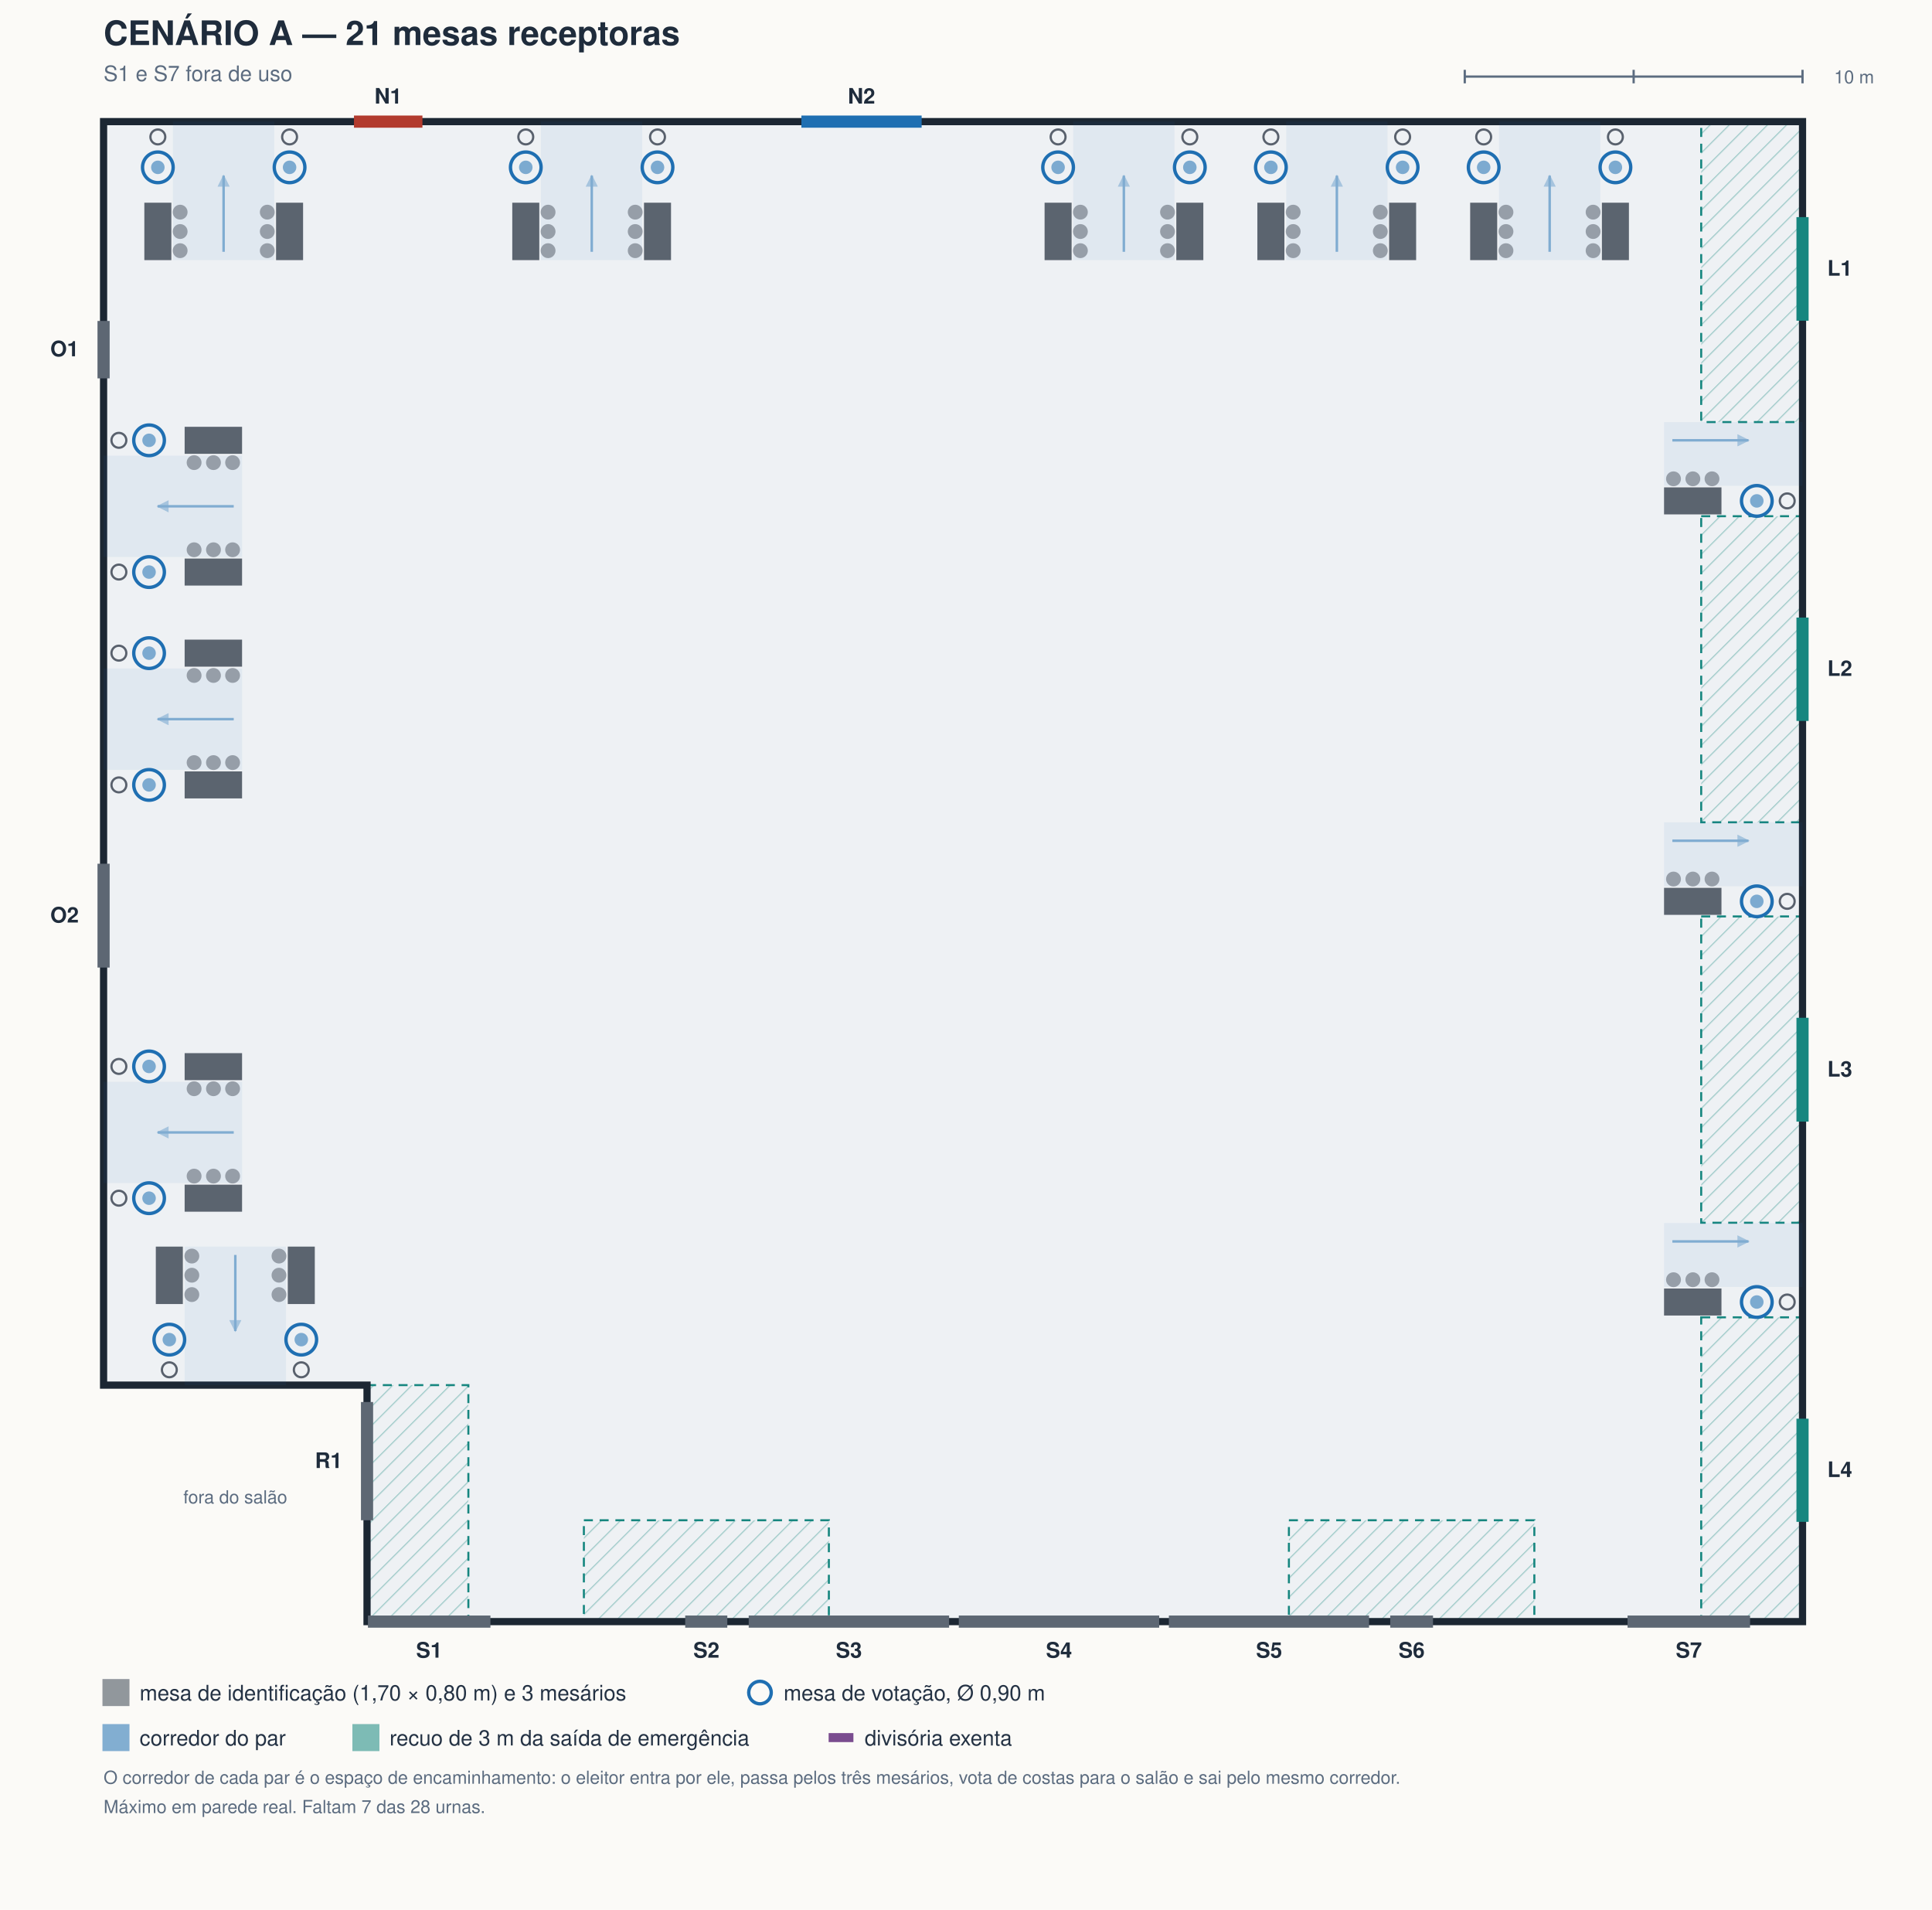
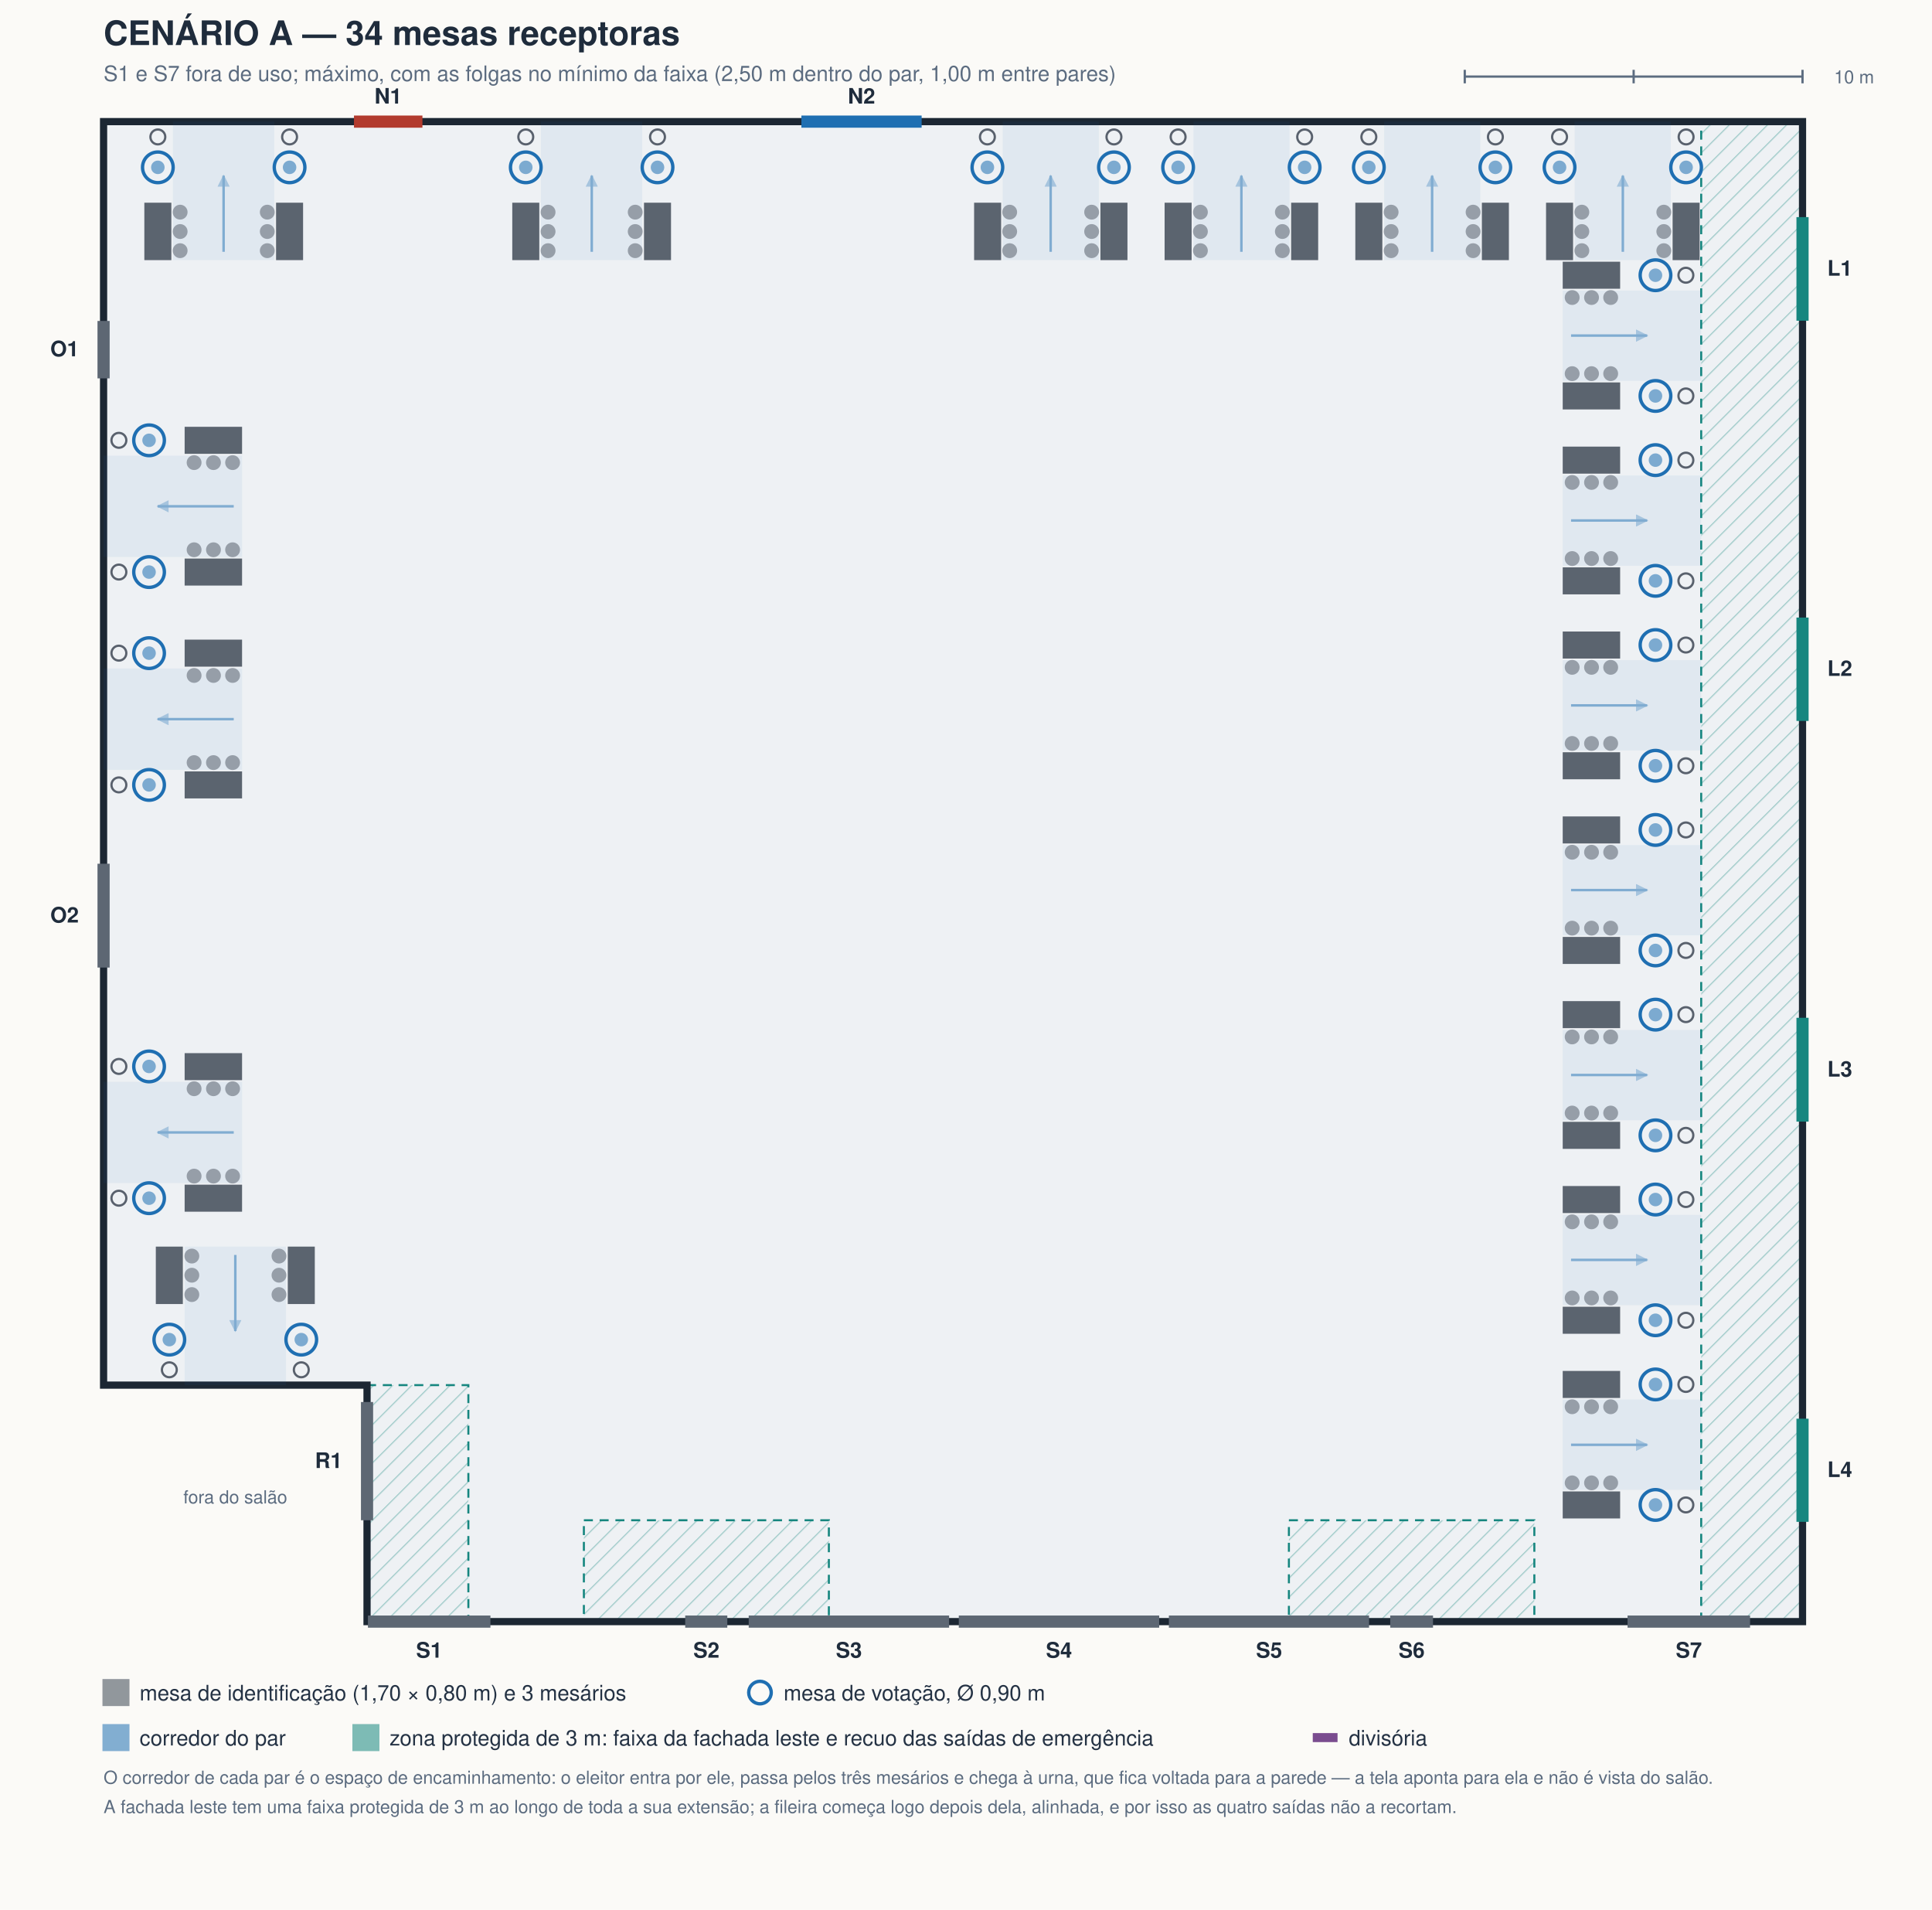
- <svg xmlns="http://www.w3.org/2000/svg" viewBox="0 0 858 848" style="width:100%;height:auto" role="img" aria-label="CENÁRIO A — 21 mesas receptoras: S1 e S7 fora de uso">
+ <svg xmlns="http://www.w3.org/2000/svg" viewBox="0 0 858 848" style="width:100%;height:auto" role="img" aria-label="CENÁRIO A — 34 mesas receptoras: S1 e S7 fora de uso; máximo, com as folgas no mínimo da faixa (2,50 m dentro do par, 1,00 m entre pares)">
  <rect x="0" y="0" width="858" height="848" fill="#fbfaf7" />
  <defs>
    <marker id="seta" viewBox="0 0 10 10" refX="9" refY="5" markerWidth="5" markerHeight="5" orient="auto-start-reverse">
      <path d="M0 0L10 5L0 10z" fill="#1f6fb2" opacity=".6" />
    </marker>
    <pattern id="hach" width="6" height="6" patternUnits="userSpaceOnUse" patternTransform="rotate(45)">
      <line x1="0" y1="0" x2="0" y2="6" stroke="#16867f" stroke-width="1" opacity=".35" />
    </pattern>
  </defs>
  <polygon points="163.0,720.0 800.5,720.0 800.5,54.0 46.0,54.0 46.0,615.0 163.0,615.0" fill="#eef1f4" />
-   <rect x="755.5" y="584.9" width="45.0" height="135.1" fill="url(#hach)" stroke="#16867f" stroke-width="0.9" stroke-dasharray="4 3" />
-   <rect x="755.5" y="406.9" width="45.0" height="136.0" fill="url(#hach)" stroke="#16867f" stroke-width="0.9" stroke-dasharray="4 3" />
-   <rect x="755.5" y="229.2" width="45.0" height="135.9" fill="url(#hach)" stroke="#16867f" stroke-width="0.9" stroke-dasharray="4 3" />
-   <rect x="755.5" y="54.0" width="45.0" height="133.4" fill="url(#hach)" stroke="#16867f" stroke-width="0.9" stroke-dasharray="4 3" />
+   <rect x="755.5" y="54.0" width="45.0" height="666.0" fill="url(#hach)" stroke="#16867f" stroke-width="0.9" stroke-dasharray="4 3" />
  <rect x="259.3" y="675.0" width="108.8" height="45.0" fill="url(#hach)" stroke="#16867f" stroke-width="0.9" stroke-dasharray="4 3" />
  <rect x="572.4" y="675.0" width="109.0" height="45.0" fill="url(#hach)" stroke="#16867f" stroke-width="0.9" stroke-dasharray="4 3" />
  <rect x="163.0" y="615.0" width="45.0" height="105.0" fill="url(#hach)" stroke="#16867f" stroke-width="0.9" stroke-dasharray="4 3" />
  <polygon points="163.0,720.0 800.5,720.0 800.5,54.0 46.0,54.0 46.0,615.0 163.0,615.0" fill="none" stroke="#1c2733" stroke-width="3.2" />
  <line x1="157.2" y1="54.0" x2="187.6" y2="54.0" stroke="#b23b2e" stroke-width="5.4" />
  <text x="172.4" y="46.0" font-family="ui-sans-serif,system-ui,'Segoe UI',Helvetica,Arial,sans-serif" font-size="9.5" fill="#1f2c3c" text-anchor="middle" font-weight="700">N1</text>
  <line x1="355.9" y1="54.0" x2="409.3" y2="54.0" stroke="#1f6fb2" stroke-width="5.4" />
  <text x="382.6" y="46.0" font-family="ui-sans-serif,system-ui,'Segoe UI',Helvetica,Arial,sans-serif" font-size="9.5" fill="#1f2c3c" text-anchor="middle" font-weight="700">N2</text>
  <line x1="800.5" y1="142.4" x2="800.5" y2="96.4" stroke="#16867f" stroke-width="5.4" />
  <text x="811.5" y="122.4" font-family="ui-sans-serif,system-ui,'Segoe UI',Helvetica,Arial,sans-serif" font-size="9.5" fill="#1f2c3c" text-anchor="start" font-weight="700">L1</text>
  <line x1="800.5" y1="320.1" x2="800.5" y2="274.2" stroke="#16867f" stroke-width="5.4" />
  <text x="811.5" y="300.1" font-family="ui-sans-serif,system-ui,'Segoe UI',Helvetica,Arial,sans-serif" font-size="9.5" fill="#1f2c3c" text-anchor="start" font-weight="700">L2</text>
  <line x1="800.5" y1="498.0" x2="800.5" y2="451.9" stroke="#16867f" stroke-width="5.4" />
  <text x="811.5" y="478.0" font-family="ui-sans-serif,system-ui,'Segoe UI',Helvetica,Arial,sans-serif" font-size="9.5" fill="#1f2c3c" text-anchor="start" font-weight="700">L3</text>
  <line x1="800.5" y1="675.7" x2="800.5" y2="629.9" stroke="#16867f" stroke-width="5.4" />
  <text x="811.5" y="655.8" font-family="ui-sans-serif,system-ui,'Segoe UI',Helvetica,Arial,sans-serif" font-size="9.5" fill="#1f2c3c" text-anchor="start" font-weight="700">L4</text>
  <line x1="163.4" y1="720.0" x2="217.8" y2="720.0" stroke="#5d6773" stroke-width="5.4" />
  <text x="190.6" y="736.0" font-family="ui-sans-serif,system-ui,'Segoe UI',Helvetica,Arial,sans-serif" font-size="9.5" fill="#1f2c3c" text-anchor="middle" font-weight="700">S1</text>
  <line x1="304.3" y1="720.0" x2="323.0" y2="720.0" stroke="#5d6773" stroke-width="5.4" />
  <text x="313.7" y="736.0" font-family="ui-sans-serif,system-ui,'Segoe UI',Helvetica,Arial,sans-serif" font-size="9.5" fill="#1f2c3c" text-anchor="middle" font-weight="700">S2</text>
  <line x1="332.5" y1="720.0" x2="421.5" y2="720.0" stroke="#5d6773" stroke-width="5.4" />
  <text x="377.0" y="736.0" font-family="ui-sans-serif,system-ui,'Segoe UI',Helvetica,Arial,sans-serif" font-size="9.5" fill="#1f2c3c" text-anchor="middle" font-weight="700">S3</text>
  <line x1="425.8" y1="720.0" x2="514.8" y2="720.0" stroke="#5d6773" stroke-width="5.4" />
  <text x="470.3" y="736.0" font-family="ui-sans-serif,system-ui,'Segoe UI',Helvetica,Arial,sans-serif" font-size="9.5" fill="#1f2c3c" text-anchor="middle" font-weight="700">S4</text>
  <line x1="519.1" y1="720.0" x2="608.0" y2="720.0" stroke="#5d6773" stroke-width="5.4" />
  <text x="563.6" y="736.0" font-family="ui-sans-serif,system-ui,'Segoe UI',Helvetica,Arial,sans-serif" font-size="9.5" fill="#1f2c3c" text-anchor="middle" font-weight="700">S5</text>
  <line x1="617.4" y1="720.0" x2="636.4" y2="720.0" stroke="#5d6773" stroke-width="5.4" />
  <text x="626.9" y="736.0" font-family="ui-sans-serif,system-ui,'Segoe UI',Helvetica,Arial,sans-serif" font-size="9.5" fill="#1f2c3c" text-anchor="middle" font-weight="700">S6</text>
  <line x1="722.8" y1="720.0" x2="777.2" y2="720.0" stroke="#5d6773" stroke-width="5.4" />
  <text x="750.0" y="736.0" font-family="ui-sans-serif,system-ui,'Segoe UI',Helvetica,Arial,sans-serif" font-size="9.5" fill="#1f2c3c" text-anchor="middle" font-weight="700">S7</text>
  <line x1="46.0" y1="168.0" x2="46.0" y2="142.5" stroke="#5d6773" stroke-width="5.4" />
  <text x="35.0" y="158.2" font-family="ui-sans-serif,system-ui,'Segoe UI',Helvetica,Arial,sans-serif" font-size="9.5" fill="#1f2c3c" text-anchor="end" font-weight="700">O1</text>
  <line x1="46.0" y1="429.6" x2="46.0" y2="383.5" stroke="#5d6773" stroke-width="5.4" />
  <text x="35.0" y="409.6" font-family="ui-sans-serif,system-ui,'Segoe UI',Helvetica,Arial,sans-serif" font-size="9.5" fill="#1f2c3c" text-anchor="end" font-weight="700">O2</text>
  <line x1="163.0" y1="675.0" x2="163.0" y2="622.5" stroke="#5d6773" stroke-width="5.4" />
  <text x="152.0" y="651.8" font-family="ui-sans-serif,system-ui,'Segoe UI',Helvetica,Arial,sans-serif" font-size="9.5" fill="#1f2c3c" text-anchor="end" font-weight="700">R1</text>
  <rect x="76.8" y="54.0" width="45.0" height="61.5" fill="#1f6fb2" opacity=".07" />
  <path d="M99.3 111.8L99.3 78.0" stroke="#1f6fb2" stroke-width="1.1" opacity=".5" marker-end="url(#seta)" />
  <rect x="64.1" y="90.0" width="12.0" height="25.5" fill="#3b4552" opacity=".82" />
  <circle cx="70.1" cy="74.3" r="6.8" fill="none" stroke="#1f6fb2" stroke-width="1.5" />
  <circle cx="70.1" cy="74.3" r="3.0" fill="#1f6fb2" opacity=".55" />
  <circle cx="70.1" cy="60.8" r="3.3" fill="none" stroke="#59616d" stroke-width="1" />
  <circle cx="80.0" cy="94.2" r="3.3" fill="#59616d" opacity=".55" />
  <circle cx="80.0" cy="102.8" r="3.3" fill="#59616d" opacity=".55" />
  <circle cx="80.0" cy="111.3" r="3.3" fill="#59616d" opacity=".55" />
  <rect x="122.6" y="90.0" width="12.0" height="25.5" fill="#3b4552" opacity=".82" />
  <circle cx="128.6" cy="74.3" r="6.8" fill="none" stroke="#1f6fb2" stroke-width="1.5" />
  <circle cx="128.6" cy="74.3" r="3.0" fill="#1f6fb2" opacity=".55" />
  <circle cx="128.6" cy="60.8" r="3.3" fill="none" stroke="#59616d" stroke-width="1" />
  <circle cx="118.7" cy="94.2" r="3.3" fill="#59616d" opacity=".55" />
  <circle cx="118.7" cy="102.8" r="3.3" fill="#59616d" opacity=".55" />
  <circle cx="118.7" cy="111.3" r="3.3" fill="#59616d" opacity=".55" />
  <rect x="240.2" y="54.0" width="45.0" height="61.5" fill="#1f6fb2" opacity=".07" />
  <path d="M262.8 111.8L262.8 78.0" stroke="#1f6fb2" stroke-width="1.1" opacity=".5" marker-end="url(#seta)" />
  <rect x="227.5" y="90.0" width="12.0" height="25.5" fill="#3b4552" opacity=".82" />
  <circle cx="233.5" cy="74.3" r="6.8" fill="none" stroke="#1f6fb2" stroke-width="1.5" />
  <circle cx="233.5" cy="74.3" r="3.0" fill="#1f6fb2" opacity=".55" />
  <circle cx="233.5" cy="60.8" r="3.3" fill="none" stroke="#59616d" stroke-width="1" />
  <circle cx="243.4" cy="94.2" r="3.3" fill="#59616d" opacity=".55" />
  <circle cx="243.4" cy="102.8" r="3.3" fill="#59616d" opacity=".55" />
  <circle cx="243.4" cy="111.3" r="3.3" fill="#59616d" opacity=".55" />
  <rect x="286.0" y="90.0" width="12.0" height="25.5" fill="#3b4552" opacity=".82" />
  <circle cx="292.0" cy="74.3" r="6.8" fill="none" stroke="#1f6fb2" stroke-width="1.5" />
  <circle cx="292.0" cy="74.3" r="3.0" fill="#1f6fb2" opacity=".55" />
  <circle cx="292.0" cy="60.8" r="3.3" fill="none" stroke="#59616d" stroke-width="1" />
  <circle cx="282.1" cy="94.2" r="3.3" fill="#59616d" opacity=".55" />
  <circle cx="282.1" cy="102.8" r="3.3" fill="#59616d" opacity=".55" />
  <circle cx="282.1" cy="111.3" r="3.3" fill="#59616d" opacity=".55" />
-   <rect x="476.6" y="54.0" width="45.0" height="61.5" fill="#1f6fb2" opacity=".07" />
-   <path d="M499.1 111.8L499.1 78.0" stroke="#1f6fb2" stroke-width="1.1" opacity=".5" marker-end="url(#seta)" />
-   <rect x="463.9" y="90.0" width="12.0" height="25.5" fill="#3b4552" opacity=".82" />
-   <circle cx="469.9" cy="74.3" r="6.8" fill="none" stroke="#1f6fb2" stroke-width="1.5" />
-   <circle cx="469.9" cy="74.3" r="3.0" fill="#1f6fb2" opacity=".55" />
-   <circle cx="469.9" cy="60.8" r="3.3" fill="none" stroke="#59616d" stroke-width="1" />
-   <circle cx="479.8" cy="94.2" r="3.3" fill="#59616d" opacity=".55" />
-   <circle cx="479.8" cy="102.8" r="3.3" fill="#59616d" opacity=".55" />
-   <circle cx="479.8" cy="111.3" r="3.3" fill="#59616d" opacity=".55" />
-   <rect x="522.4" y="90.0" width="12.0" height="25.5" fill="#3b4552" opacity=".82" />
-   <circle cx="528.4" cy="74.3" r="6.8" fill="none" stroke="#1f6fb2" stroke-width="1.5" />
-   <circle cx="528.4" cy="74.3" r="3.0" fill="#1f6fb2" opacity=".55" />
-   <circle cx="528.4" cy="60.8" r="3.3" fill="none" stroke="#59616d" stroke-width="1" />
-   <circle cx="518.5" cy="94.2" r="3.3" fill="#59616d" opacity=".55" />
-   <circle cx="518.5" cy="102.8" r="3.3" fill="#59616d" opacity=".55" />
-   <circle cx="518.5" cy="111.3" r="3.3" fill="#59616d" opacity=".55" />
-   <rect x="571.2" y="54.0" width="45.0" height="61.5" fill="#1f6fb2" opacity=".07" />
-   <path d="M593.7 111.8L593.7 78.0" stroke="#1f6fb2" stroke-width="1.1" opacity=".5" marker-end="url(#seta)" />
-   <rect x="558.4" y="90.0" width="12.0" height="25.5" fill="#3b4552" opacity=".82" />
-   <circle cx="564.4" cy="74.3" r="6.8" fill="none" stroke="#1f6fb2" stroke-width="1.5" />
-   <circle cx="564.4" cy="74.3" r="3.0" fill="#1f6fb2" opacity=".55" />
-   <circle cx="564.4" cy="60.8" r="3.3" fill="none" stroke="#59616d" stroke-width="1" />
-   <circle cx="574.3" cy="94.2" r="3.3" fill="#59616d" opacity=".55" />
-   <circle cx="574.3" cy="102.8" r="3.3" fill="#59616d" opacity=".55" />
-   <circle cx="574.3" cy="111.3" r="3.3" fill="#59616d" opacity=".55" />
-   <rect x="616.9" y="90.0" width="12.0" height="25.5" fill="#3b4552" opacity=".82" />
-   <circle cx="622.9" cy="74.3" r="6.8" fill="none" stroke="#1f6fb2" stroke-width="1.5" />
-   <circle cx="622.9" cy="74.3" r="3.0" fill="#1f6fb2" opacity=".55" />
-   <circle cx="622.9" cy="60.8" r="3.3" fill="none" stroke="#59616d" stroke-width="1" />
-   <circle cx="613.0" cy="94.2" r="3.3" fill="#59616d" opacity=".55" />
-   <circle cx="613.0" cy="102.8" r="3.3" fill="#59616d" opacity=".55" />
-   <circle cx="613.0" cy="111.3" r="3.3" fill="#59616d" opacity=".55" />
-   <rect x="665.7" y="54.0" width="45.0" height="61.5" fill="#1f6fb2" opacity=".07" />
-   <path d="M688.2 111.8L688.2 78.0" stroke="#1f6fb2" stroke-width="1.1" opacity=".5" marker-end="url(#seta)" />
-   <rect x="652.9" y="90.0" width="12.0" height="25.5" fill="#3b4552" opacity=".82" />
-   <circle cx="658.9" cy="74.3" r="6.8" fill="none" stroke="#1f6fb2" stroke-width="1.5" />
-   <circle cx="658.9" cy="74.3" r="3.0" fill="#1f6fb2" opacity=".55" />
-   <circle cx="658.9" cy="60.8" r="3.3" fill="none" stroke="#59616d" stroke-width="1" />
-   <circle cx="668.8" cy="94.2" r="3.3" fill="#59616d" opacity=".55" />
-   <circle cx="668.8" cy="102.8" r="3.3" fill="#59616d" opacity=".55" />
-   <circle cx="668.8" cy="111.3" r="3.3" fill="#59616d" opacity=".55" />
-   <rect x="711.4" y="90.0" width="12.0" height="25.5" fill="#3b4552" opacity=".82" />
-   <circle cx="717.4" cy="74.3" r="6.8" fill="none" stroke="#1f6fb2" stroke-width="1.5" />
-   <circle cx="717.4" cy="74.3" r="3.0" fill="#1f6fb2" opacity=".55" />
-   <circle cx="717.4" cy="60.8" r="3.3" fill="none" stroke="#59616d" stroke-width="1" />
-   <circle cx="707.5" cy="94.2" r="3.3" fill="#59616d" opacity=".55" />
-   <circle cx="707.5" cy="102.8" r="3.3" fill="#59616d" opacity=".55" />
-   <circle cx="707.5" cy="111.3" r="3.3" fill="#59616d" opacity=".55" />
+   <rect x="445.3" y="54.0" width="42.7" height="61.5" fill="#1f6fb2" opacity=".07" />
+   <path d="M466.6 111.8L466.6 78.0" stroke="#1f6fb2" stroke-width="1.1" opacity=".5" marker-end="url(#seta)" />
+   <rect x="432.6" y="90.0" width="12.0" height="25.5" fill="#3b4552" opacity=".82" />
+   <circle cx="438.5" cy="74.3" r="6.8" fill="none" stroke="#1f6fb2" stroke-width="1.5" />
+   <circle cx="438.5" cy="74.3" r="3.0" fill="#1f6fb2" opacity=".55" />
+   <circle cx="438.5" cy="60.8" r="3.3" fill="none" stroke="#59616d" stroke-width="1" />
+   <circle cx="448.4" cy="94.2" r="3.3" fill="#59616d" opacity=".55" />
+   <circle cx="448.4" cy="102.8" r="3.3" fill="#59616d" opacity=".55" />
+   <circle cx="448.4" cy="111.3" r="3.3" fill="#59616d" opacity=".55" />
+   <rect x="488.7" y="90.0" width="12.0" height="25.5" fill="#3b4552" opacity=".82" />
+   <circle cx="494.7" cy="74.3" r="6.8" fill="none" stroke="#1f6fb2" stroke-width="1.5" />
+   <circle cx="494.7" cy="74.3" r="3.0" fill="#1f6fb2" opacity=".55" />
+   <circle cx="494.7" cy="60.8" r="3.3" fill="none" stroke="#59616d" stroke-width="1" />
+   <circle cx="484.8" cy="94.2" r="3.3" fill="#59616d" opacity=".55" />
+   <circle cx="484.8" cy="102.8" r="3.3" fill="#59616d" opacity=".55" />
+   <circle cx="484.8" cy="111.3" r="3.3" fill="#59616d" opacity=".55" />
+   <rect x="530.0" y="54.0" width="42.7" height="61.5" fill="#1f6fb2" opacity=".07" />
+   <path d="M551.3 111.8L551.3 78.0" stroke="#1f6fb2" stroke-width="1.1" opacity=".5" marker-end="url(#seta)" />
+   <rect x="517.2" y="90.0" width="12.0" height="25.5" fill="#3b4552" opacity=".82" />
+   <circle cx="523.2" cy="74.3" r="6.8" fill="none" stroke="#1f6fb2" stroke-width="1.5" />
+   <circle cx="523.2" cy="74.3" r="3.0" fill="#1f6fb2" opacity=".55" />
+   <circle cx="523.2" cy="60.8" r="3.3" fill="none" stroke="#59616d" stroke-width="1" />
+   <circle cx="533.1" cy="94.2" r="3.3" fill="#59616d" opacity=".55" />
+   <circle cx="533.1" cy="102.8" r="3.3" fill="#59616d" opacity=".55" />
+   <circle cx="533.1" cy="111.3" r="3.3" fill="#59616d" opacity=".55" />
+   <rect x="573.4" y="90.0" width="12.0" height="25.5" fill="#3b4552" opacity=".82" />
+   <circle cx="579.4" cy="74.3" r="6.8" fill="none" stroke="#1f6fb2" stroke-width="1.5" />
+   <circle cx="579.4" cy="74.3" r="3.0" fill="#1f6fb2" opacity=".55" />
+   <circle cx="579.4" cy="60.8" r="3.3" fill="none" stroke="#59616d" stroke-width="1" />
+   <circle cx="569.5" cy="94.2" r="3.3" fill="#59616d" opacity=".55" />
+   <circle cx="569.5" cy="102.8" r="3.3" fill="#59616d" opacity=".55" />
+   <circle cx="569.5" cy="111.3" r="3.3" fill="#59616d" opacity=".55" />
+   <rect x="614.7" y="54.0" width="42.7" height="61.5" fill="#1f6fb2" opacity=".07" />
+   <path d="M636.0 111.8L636.0 78.0" stroke="#1f6fb2" stroke-width="1.1" opacity=".5" marker-end="url(#seta)" />
+   <rect x="601.9" y="90.0" width="12.0" height="25.5" fill="#3b4552" opacity=".82" />
+   <circle cx="607.9" cy="74.3" r="6.8" fill="none" stroke="#1f6fb2" stroke-width="1.5" />
+   <circle cx="607.9" cy="74.3" r="3.0" fill="#1f6fb2" opacity=".55" />
+   <circle cx="607.9" cy="60.8" r="3.3" fill="none" stroke="#59616d" stroke-width="1" />
+   <circle cx="617.8" cy="94.2" r="3.3" fill="#59616d" opacity=".55" />
+   <circle cx="617.8" cy="102.8" r="3.3" fill="#59616d" opacity=".55" />
+   <circle cx="617.8" cy="111.3" r="3.3" fill="#59616d" opacity=".55" />
+   <rect x="658.1" y="90.0" width="12.0" height="25.5" fill="#3b4552" opacity=".82" />
+   <circle cx="664.1" cy="74.3" r="6.8" fill="none" stroke="#1f6fb2" stroke-width="1.5" />
+   <circle cx="664.1" cy="74.3" r="3.0" fill="#1f6fb2" opacity=".55" />
+   <circle cx="664.1" cy="60.8" r="3.3" fill="none" stroke="#59616d" stroke-width="1" />
+   <circle cx="654.2" cy="94.2" r="3.3" fill="#59616d" opacity=".55" />
+   <circle cx="654.2" cy="102.8" r="3.3" fill="#59616d" opacity=".55" />
+   <circle cx="654.2" cy="111.3" r="3.3" fill="#59616d" opacity=".55" />
+   <rect x="699.3" y="54.0" width="42.7" height="61.5" fill="#1f6fb2" opacity=".07" />
+   <path d="M720.7 111.8L720.7 78.0" stroke="#1f6fb2" stroke-width="1.1" opacity=".5" marker-end="url(#seta)" />
+   <rect x="686.6" y="90.0" width="12.0" height="25.5" fill="#3b4552" opacity=".82" />
+   <circle cx="692.6" cy="74.3" r="6.8" fill="none" stroke="#1f6fb2" stroke-width="1.5" />
+   <circle cx="692.6" cy="74.3" r="3.0" fill="#1f6fb2" opacity=".55" />
+   <circle cx="692.6" cy="60.8" r="3.3" fill="none" stroke="#59616d" stroke-width="1" />
+   <circle cx="702.5" cy="94.2" r="3.3" fill="#59616d" opacity=".55" />
+   <circle cx="702.5" cy="102.8" r="3.3" fill="#59616d" opacity=".55" />
+   <circle cx="702.5" cy="111.3" r="3.3" fill="#59616d" opacity=".55" />
+   <rect x="742.8" y="90.0" width="12.0" height="25.5" fill="#3b4552" opacity=".82" />
+   <circle cx="748.8" cy="74.3" r="6.8" fill="none" stroke="#1f6fb2" stroke-width="1.5" />
+   <circle cx="748.8" cy="74.3" r="3.0" fill="#1f6fb2" opacity=".55" />
+   <circle cx="748.8" cy="60.8" r="3.3" fill="none" stroke="#59616d" stroke-width="1" />
+   <circle cx="738.9" cy="94.2" r="3.3" fill="#59616d" opacity=".55" />
+   <circle cx="738.9" cy="102.8" r="3.3" fill="#59616d" opacity=".55" />
+   <circle cx="738.9" cy="111.3" r="3.3" fill="#59616d" opacity=".55" />
  <rect x="82.0" y="553.5" width="45.0" height="61.5" fill="#1f6fb2" opacity=".07" />
  <path d="M104.5 557.2L104.5 591.0" stroke="#1f6fb2" stroke-width="1.1" opacity=".5" marker-end="url(#seta)" />
  <rect x="69.2" y="553.5" width="12.0" height="25.5" fill="#3b4552" opacity=".82" />
  <circle cx="75.2" cy="594.8" r="6.8" fill="none" stroke="#1f6fb2" stroke-width="1.5" />
  <circle cx="75.2" cy="594.8" r="3.0" fill="#1f6fb2" opacity=".55" />
  <circle cx="75.2" cy="608.2" r="3.3" fill="none" stroke="#59616d" stroke-width="1" />
  <circle cx="85.2" cy="574.8" r="3.3" fill="#59616d" opacity=".55" />
  <circle cx="85.2" cy="566.2" r="3.3" fill="#59616d" opacity=".55" />
  <circle cx="85.2" cy="557.7" r="3.3" fill="#59616d" opacity=".55" />
  <rect x="127.8" y="553.5" width="12.0" height="25.5" fill="#3b4552" opacity=".82" />
  <circle cx="133.8" cy="594.8" r="6.8" fill="none" stroke="#1f6fb2" stroke-width="1.5" />
  <circle cx="133.8" cy="594.8" r="3.0" fill="#1f6fb2" opacity=".55" />
  <circle cx="133.8" cy="608.2" r="3.3" fill="none" stroke="#59616d" stroke-width="1" />
  <circle cx="123.9" cy="574.8" r="3.3" fill="#59616d" opacity=".55" />
  <circle cx="123.9" cy="566.2" r="3.3" fill="#59616d" opacity=".55" />
  <circle cx="123.9" cy="557.7" r="3.3" fill="#59616d" opacity=".55" />
  <rect x="46.0" y="480.3" width="61.5" height="45.0" fill="#1f6fb2" opacity=".07" />
  <path d="M103.8 502.8L70.0 502.8" stroke="#1f6fb2" stroke-width="1.1" opacity=".5" marker-end="url(#seta)" />
  <rect x="82.0" y="526.0" width="25.5" height="12.0" fill="#3b4552" opacity=".82" />
  <circle cx="66.2" cy="532.0" r="6.8" fill="none" stroke="#1f6fb2" stroke-width="1.5" />
  <circle cx="66.2" cy="532.0" r="3.0" fill="#1f6fb2" opacity=".55" />
  <circle cx="52.8" cy="532.0" r="3.3" fill="none" stroke="#59616d" stroke-width="1" />
  <circle cx="86.2" cy="522.2" r="3.3" fill="#59616d" opacity=".55" />
  <circle cx="94.8" cy="522.2" r="3.3" fill="#59616d" opacity=".55" />
  <circle cx="103.3" cy="522.2" r="3.3" fill="#59616d" opacity=".55" />
  <rect x="82.0" y="467.6" width="25.5" height="12.0" fill="#3b4552" opacity=".82" />
  <circle cx="66.2" cy="473.5" r="6.8" fill="none" stroke="#1f6fb2" stroke-width="1.5" />
  <circle cx="66.2" cy="473.5" r="3.0" fill="#1f6fb2" opacity=".55" />
  <circle cx="52.8" cy="473.5" r="3.3" fill="none" stroke="#59616d" stroke-width="1" />
  <circle cx="86.2" cy="483.4" r="3.3" fill="#59616d" opacity=".55" />
  <circle cx="94.8" cy="483.4" r="3.3" fill="#59616d" opacity=".55" />
  <circle cx="103.3" cy="483.4" r="3.3" fill="#59616d" opacity=".55" />
  <rect x="46.0" y="296.8" width="61.5" height="45.0" fill="#1f6fb2" opacity=".07" />
  <path d="M103.8 319.3L70.0 319.3" stroke="#1f6fb2" stroke-width="1.1" opacity=".5" marker-end="url(#seta)" />
  <rect x="82.0" y="342.5" width="25.5" height="12.0" fill="#3b4552" opacity=".82" />
  <circle cx="66.2" cy="348.5" r="6.8" fill="none" stroke="#1f6fb2" stroke-width="1.5" />
  <circle cx="66.2" cy="348.5" r="3.0" fill="#1f6fb2" opacity=".55" />
  <circle cx="52.8" cy="348.5" r="3.3" fill="none" stroke="#59616d" stroke-width="1" />
  <circle cx="86.2" cy="338.6" r="3.3" fill="#59616d" opacity=".55" />
  <circle cx="94.8" cy="338.6" r="3.3" fill="#59616d" opacity=".55" />
  <circle cx="103.3" cy="338.6" r="3.3" fill="#59616d" opacity=".55" />
  <rect x="82.0" y="284.0" width="25.5" height="12.0" fill="#3b4552" opacity=".82" />
  <circle cx="66.2" cy="290.0" r="6.8" fill="none" stroke="#1f6fb2" stroke-width="1.5" />
  <circle cx="66.2" cy="290.0" r="3.0" fill="#1f6fb2" opacity=".55" />
  <circle cx="52.8" cy="290.0" r="3.3" fill="none" stroke="#59616d" stroke-width="1" />
  <circle cx="86.2" cy="299.9" r="3.3" fill="#59616d" opacity=".55" />
  <circle cx="94.8" cy="299.9" r="3.3" fill="#59616d" opacity=".55" />
  <circle cx="103.3" cy="299.9" r="3.3" fill="#59616d" opacity=".55" />
  <rect x="46.0" y="202.3" width="61.5" height="45.0" fill="#1f6fb2" opacity=".07" />
  <path d="M103.8 224.8L70.0 224.8" stroke="#1f6fb2" stroke-width="1.1" opacity=".5" marker-end="url(#seta)" />
  <rect x="82.0" y="248.0" width="25.5" height="12.0" fill="#3b4552" opacity=".82" />
  <circle cx="66.2" cy="254.0" r="6.8" fill="none" stroke="#1f6fb2" stroke-width="1.5" />
  <circle cx="66.2" cy="254.0" r="3.0" fill="#1f6fb2" opacity=".55" />
  <circle cx="52.8" cy="254.0" r="3.3" fill="none" stroke="#59616d" stroke-width="1" />
  <circle cx="86.2" cy="244.1" r="3.3" fill="#59616d" opacity=".55" />
  <circle cx="94.8" cy="244.1" r="3.3" fill="#59616d" opacity=".55" />
  <circle cx="103.3" cy="244.1" r="3.3" fill="#59616d" opacity=".55" />
  <rect x="82.0" y="189.5" width="25.5" height="12.0" fill="#3b4552" opacity=".82" />
  <circle cx="66.2" cy="195.5" r="6.8" fill="none" stroke="#1f6fb2" stroke-width="1.5" />
  <circle cx="66.2" cy="195.5" r="3.0" fill="#1f6fb2" opacity=".55" />
  <circle cx="52.8" cy="195.5" r="3.3" fill="none" stroke="#59616d" stroke-width="1" />
  <circle cx="86.2" cy="205.4" r="3.3" fill="#59616d" opacity=".55" />
  <circle cx="94.8" cy="205.4" r="3.3" fill="#59616d" opacity=".55" />
  <circle cx="103.3" cy="205.4" r="3.3" fill="#59616d" opacity=".55" />
-   <rect x="739.0" y="543.0" width="61.5" height="28.4" fill="#1f6fb2" opacity=".07" />
-   <path d="M742.7 551.2L776.5 551.2" stroke="#1f6fb2" stroke-width="1.1" opacity=".5" marker-end="url(#seta)" />
-   <rect x="739.0" y="572.1" width="25.5" height="12.0" fill="#3b4552" opacity=".82" />
-   <circle cx="780.2" cy="578.1" r="6.8" fill="none" stroke="#1f6fb2" stroke-width="1.5" />
-   <circle cx="780.2" cy="578.1" r="3.0" fill="#1f6fb2" opacity=".55" />
-   <circle cx="793.7" cy="578.1" r="3.3" fill="none" stroke="#59616d" stroke-width="1" />
-   <circle cx="760.3" cy="568.2" r="3.3" fill="#59616d" opacity=".55" />
-   <circle cx="751.8" cy="568.2" r="3.3" fill="#59616d" opacity=".55" />
-   <circle cx="743.2" cy="568.2" r="3.3" fill="#59616d" opacity=".55" />
-   <rect x="739.0" y="365.1" width="61.5" height="28.4" fill="#1f6fb2" opacity=".07" />
-   <path d="M742.7 373.3L776.5 373.3" stroke="#1f6fb2" stroke-width="1.1" opacity=".5" marker-end="url(#seta)" />
-   <rect x="739.0" y="394.2" width="25.5" height="12.0" fill="#3b4552" opacity=".82" />
-   <circle cx="780.2" cy="400.2" r="6.8" fill="none" stroke="#1f6fb2" stroke-width="1.5" />
-   <circle cx="780.2" cy="400.2" r="3.0" fill="#1f6fb2" opacity=".55" />
-   <circle cx="793.7" cy="400.2" r="3.3" fill="none" stroke="#59616d" stroke-width="1" />
-   <circle cx="760.3" cy="390.3" r="3.3" fill="#59616d" opacity=".55" />
-   <circle cx="751.8" cy="390.3" r="3.3" fill="#59616d" opacity=".55" />
-   <circle cx="743.2" cy="390.3" r="3.3" fill="#59616d" opacity=".55" />
-   <rect x="739.0" y="187.4" width="61.5" height="28.3" fill="#1f6fb2" opacity=".07" />
-   <path d="M742.7 195.5L776.5 195.5" stroke="#1f6fb2" stroke-width="1.1" opacity=".5" marker-end="url(#seta)" />
-   <rect x="739.0" y="216.4" width="25.5" height="12.0" fill="#3b4552" opacity=".82" />
-   <circle cx="780.2" cy="222.4" r="6.8" fill="none" stroke="#1f6fb2" stroke-width="1.5" />
-   <circle cx="780.2" cy="222.4" r="3.0" fill="#1f6fb2" opacity=".55" />
-   <circle cx="793.7" cy="222.4" r="3.3" fill="none" stroke="#59616d" stroke-width="1" />
-   <circle cx="760.3" cy="212.6" r="3.3" fill="#59616d" opacity=".55" />
-   <circle cx="751.8" cy="212.6" r="3.3" fill="#59616d" opacity=".55" />
-   <circle cx="743.2" cy="212.6" r="3.3" fill="#59616d" opacity=".55" />
+   <rect x="694.0" y="621.4" width="61.5" height="40.1" fill="#1f6fb2" opacity=".07" />
+   <path d="M697.7 641.5L731.5 641.5" stroke="#1f6fb2" stroke-width="1.1" opacity=".5" marker-end="url(#seta)" />
+   <rect x="694.0" y="662.2" width="25.5" height="12.0" fill="#3b4552" opacity=".82" />
+   <circle cx="735.2" cy="668.2" r="6.8" fill="none" stroke="#1f6fb2" stroke-width="1.5" />
+   <circle cx="735.2" cy="668.2" r="3.0" fill="#1f6fb2" opacity=".55" />
+   <circle cx="748.7" cy="668.2" r="3.3" fill="none" stroke="#59616d" stroke-width="1" />
+   <circle cx="715.3" cy="658.4" r="3.3" fill="#59616d" opacity=".55" />
+   <circle cx="706.8" cy="658.4" r="3.3" fill="#59616d" opacity=".55" />
+   <circle cx="698.2" cy="658.4" r="3.3" fill="#59616d" opacity=".55" />
+   <rect x="694.0" y="608.7" width="25.5" height="12.0" fill="#3b4552" opacity=".82" />
+   <circle cx="735.2" cy="614.7" r="6.8" fill="none" stroke="#1f6fb2" stroke-width="1.5" />
+   <circle cx="735.2" cy="614.7" r="3.0" fill="#1f6fb2" opacity=".55" />
+   <circle cx="748.7" cy="614.7" r="3.3" fill="none" stroke="#59616d" stroke-width="1" />
+   <circle cx="715.3" cy="624.6" r="3.3" fill="#59616d" opacity=".55" />
+   <circle cx="706.8" cy="624.6" r="3.3" fill="#59616d" opacity=".55" />
+   <circle cx="698.2" cy="624.6" r="3.3" fill="#59616d" opacity=".55" />
+   <rect x="694.0" y="539.4" width="61.5" height="40.1" fill="#1f6fb2" opacity=".07" />
+   <path d="M697.7 559.4L731.5 559.4" stroke="#1f6fb2" stroke-width="1.1" opacity=".5" marker-end="url(#seta)" />
+   <rect x="694.0" y="580.2" width="25.5" height="12.0" fill="#3b4552" opacity=".82" />
+   <circle cx="735.2" cy="586.2" r="6.8" fill="none" stroke="#1f6fb2" stroke-width="1.5" />
+   <circle cx="735.2" cy="586.2" r="3.0" fill="#1f6fb2" opacity=".55" />
+   <circle cx="748.7" cy="586.2" r="3.3" fill="none" stroke="#59616d" stroke-width="1" />
+   <circle cx="715.3" cy="576.3" r="3.3" fill="#59616d" opacity=".55" />
+   <circle cx="706.8" cy="576.3" r="3.3" fill="#59616d" opacity=".55" />
+   <circle cx="698.2" cy="576.3" r="3.3" fill="#59616d" opacity=".55" />
+   <rect x="694.0" y="526.6" width="25.5" height="12.0" fill="#3b4552" opacity=".82" />
+   <circle cx="735.2" cy="532.6" r="6.8" fill="none" stroke="#1f6fb2" stroke-width="1.5" />
+   <circle cx="735.2" cy="532.6" r="3.0" fill="#1f6fb2" opacity=".55" />
+   <circle cx="748.7" cy="532.6" r="3.3" fill="none" stroke="#59616d" stroke-width="1" />
+   <circle cx="715.3" cy="542.5" r="3.3" fill="#59616d" opacity=".55" />
+   <circle cx="706.8" cy="542.5" r="3.3" fill="#59616d" opacity=".55" />
+   <circle cx="698.2" cy="542.5" r="3.3" fill="#59616d" opacity=".55" />
+   <rect x="694.0" y="457.3" width="61.5" height="40.1" fill="#1f6fb2" opacity=".07" />
+   <path d="M697.7 477.3L731.5 477.3" stroke="#1f6fb2" stroke-width="1.1" opacity=".5" marker-end="url(#seta)" />
+   <rect x="694.0" y="498.1" width="25.5" height="12.0" fill="#3b4552" opacity=".82" />
+   <circle cx="735.2" cy="504.1" r="6.8" fill="none" stroke="#1f6fb2" stroke-width="1.5" />
+   <circle cx="735.2" cy="504.1" r="3.0" fill="#1f6fb2" opacity=".55" />
+   <circle cx="748.7" cy="504.1" r="3.3" fill="none" stroke="#59616d" stroke-width="1" />
+   <circle cx="715.3" cy="494.2" r="3.3" fill="#59616d" opacity=".55" />
+   <circle cx="706.8" cy="494.2" r="3.3" fill="#59616d" opacity=".55" />
+   <circle cx="698.2" cy="494.2" r="3.3" fill="#59616d" opacity=".55" />
+   <rect x="694.0" y="444.5" width="25.5" height="12.0" fill="#3b4552" opacity=".82" />
+   <circle cx="735.2" cy="450.5" r="6.8" fill="none" stroke="#1f6fb2" stroke-width="1.5" />
+   <circle cx="735.2" cy="450.5" r="3.0" fill="#1f6fb2" opacity=".55" />
+   <circle cx="748.7" cy="450.5" r="3.3" fill="none" stroke="#59616d" stroke-width="1" />
+   <circle cx="715.3" cy="460.4" r="3.3" fill="#59616d" opacity=".55" />
+   <circle cx="706.8" cy="460.4" r="3.3" fill="#59616d" opacity=".55" />
+   <circle cx="698.2" cy="460.4" r="3.3" fill="#59616d" opacity=".55" />
+   <rect x="694.0" y="375.2" width="61.5" height="40.1" fill="#1f6fb2" opacity=".07" />
+   <path d="M697.7 395.2L731.5 395.2" stroke="#1f6fb2" stroke-width="1.1" opacity=".5" marker-end="url(#seta)" />
+   <rect x="694.0" y="416.0" width="25.5" height="12.0" fill="#3b4552" opacity=".82" />
+   <circle cx="735.2" cy="422.0" r="6.8" fill="none" stroke="#1f6fb2" stroke-width="1.5" />
+   <circle cx="735.2" cy="422.0" r="3.0" fill="#1f6fb2" opacity=".55" />
+   <circle cx="748.7" cy="422.0" r="3.3" fill="none" stroke="#59616d" stroke-width="1" />
+   <circle cx="715.3" cy="412.1" r="3.3" fill="#59616d" opacity=".55" />
+   <circle cx="706.8" cy="412.1" r="3.3" fill="#59616d" opacity=".55" />
+   <circle cx="698.2" cy="412.1" r="3.3" fill="#59616d" opacity=".55" />
+   <rect x="694.0" y="362.5" width="25.5" height="12.0" fill="#3b4552" opacity=".82" />
+   <circle cx="735.2" cy="368.5" r="6.8" fill="none" stroke="#1f6fb2" stroke-width="1.5" />
+   <circle cx="735.2" cy="368.5" r="3.0" fill="#1f6fb2" opacity=".55" />
+   <circle cx="748.7" cy="368.5" r="3.3" fill="none" stroke="#59616d" stroke-width="1" />
+   <circle cx="715.3" cy="378.4" r="3.3" fill="#59616d" opacity=".55" />
+   <circle cx="706.8" cy="378.4" r="3.3" fill="#59616d" opacity=".55" />
+   <circle cx="698.2" cy="378.4" r="3.3" fill="#59616d" opacity=".55" />
+   <rect x="694.0" y="293.1" width="61.5" height="40.1" fill="#1f6fb2" opacity=".07" />
+   <path d="M697.7 313.2L731.5 313.2" stroke="#1f6fb2" stroke-width="1.1" opacity=".5" marker-end="url(#seta)" />
+   <rect x="694.0" y="334.0" width="25.5" height="12.0" fill="#3b4552" opacity=".82" />
+   <circle cx="735.2" cy="340.0" r="6.8" fill="none" stroke="#1f6fb2" stroke-width="1.5" />
+   <circle cx="735.2" cy="340.0" r="3.0" fill="#1f6fb2" opacity=".55" />
+   <circle cx="748.7" cy="340.0" r="3.3" fill="none" stroke="#59616d" stroke-width="1" />
+   <circle cx="715.3" cy="330.1" r="3.3" fill="#59616d" opacity=".55" />
+   <circle cx="706.8" cy="330.1" r="3.3" fill="#59616d" opacity=".55" />
+   <circle cx="698.2" cy="330.1" r="3.3" fill="#59616d" opacity=".55" />
+   <rect x="694.0" y="280.4" width="25.5" height="12.0" fill="#3b4552" opacity=".82" />
+   <circle cx="735.2" cy="286.4" r="6.8" fill="none" stroke="#1f6fb2" stroke-width="1.5" />
+   <circle cx="735.2" cy="286.4" r="3.0" fill="#1f6fb2" opacity=".55" />
+   <circle cx="748.7" cy="286.4" r="3.3" fill="none" stroke="#59616d" stroke-width="1" />
+   <circle cx="715.3" cy="296.3" r="3.3" fill="#59616d" opacity=".55" />
+   <circle cx="706.8" cy="296.3" r="3.3" fill="#59616d" opacity=".55" />
+   <circle cx="698.2" cy="296.3" r="3.3" fill="#59616d" opacity=".55" />
+   <rect x="694.0" y="211.1" width="61.5" height="40.1" fill="#1f6fb2" opacity=".07" />
+   <path d="M697.7 231.1L731.5 231.1" stroke="#1f6fb2" stroke-width="1.1" opacity=".5" marker-end="url(#seta)" />
+   <rect x="694.0" y="251.9" width="25.5" height="12.0" fill="#3b4552" opacity=".82" />
+   <circle cx="735.2" cy="257.9" r="6.8" fill="none" stroke="#1f6fb2" stroke-width="1.5" />
+   <circle cx="735.2" cy="257.9" r="3.0" fill="#1f6fb2" opacity=".55" />
+   <circle cx="748.7" cy="257.9" r="3.3" fill="none" stroke="#59616d" stroke-width="1" />
+   <circle cx="715.3" cy="248.0" r="3.3" fill="#59616d" opacity=".55" />
+   <circle cx="706.8" cy="248.0" r="3.3" fill="#59616d" opacity=".55" />
+   <circle cx="698.2" cy="248.0" r="3.3" fill="#59616d" opacity=".55" />
+   <rect x="694.0" y="198.3" width="25.5" height="12.0" fill="#3b4552" opacity=".82" />
+   <circle cx="735.2" cy="204.3" r="6.8" fill="none" stroke="#1f6fb2" stroke-width="1.5" />
+   <circle cx="735.2" cy="204.3" r="3.0" fill="#1f6fb2" opacity=".55" />
+   <circle cx="748.7" cy="204.3" r="3.3" fill="none" stroke="#59616d" stroke-width="1" />
+   <circle cx="715.3" cy="214.2" r="3.3" fill="#59616d" opacity=".55" />
+   <circle cx="706.8" cy="214.2" r="3.3" fill="#59616d" opacity=".55" />
+   <circle cx="698.2" cy="214.2" r="3.3" fill="#59616d" opacity=".55" />
+   <rect x="694.0" y="129.0" width="61.5" height="40.1" fill="#1f6fb2" opacity=".07" />
+   <path d="M697.7 149.0L731.5 149.0" stroke="#1f6fb2" stroke-width="1.1" opacity=".5" marker-end="url(#seta)" />
+   <rect x="694.0" y="169.8" width="25.5" height="12.0" fill="#3b4552" opacity=".82" />
+   <circle cx="735.2" cy="175.8" r="6.8" fill="none" stroke="#1f6fb2" stroke-width="1.5" />
+   <circle cx="735.2" cy="175.8" r="3.0" fill="#1f6fb2" opacity=".55" />
+   <circle cx="748.7" cy="175.8" r="3.3" fill="none" stroke="#59616d" stroke-width="1" />
+   <circle cx="715.3" cy="165.9" r="3.3" fill="#59616d" opacity=".55" />
+   <circle cx="706.8" cy="165.9" r="3.3" fill="#59616d" opacity=".55" />
+   <circle cx="698.2" cy="165.9" r="3.3" fill="#59616d" opacity=".55" />
+   <rect x="694.0" y="116.2" width="25.5" height="12.0" fill="#3b4552" opacity=".82" />
+   <circle cx="735.2" cy="122.2" r="6.8" fill="none" stroke="#1f6fb2" stroke-width="1.5" />
+   <circle cx="735.2" cy="122.2" r="3.0" fill="#1f6fb2" opacity=".55" />
+   <circle cx="748.7" cy="122.2" r="3.3" fill="none" stroke="#59616d" stroke-width="1" />
+   <circle cx="715.3" cy="132.1" r="3.3" fill="#59616d" opacity=".55" />
+   <circle cx="706.8" cy="132.1" r="3.3" fill="#59616d" opacity=".55" />
+   <circle cx="698.2" cy="132.1" r="3.3" fill="#59616d" opacity=".55" />
  <text x="104.5" y="667.5" font-family="ui-sans-serif,system-ui,'Segoe UI',Helvetica,Arial,sans-serif" font-size="8" fill="#5c6c80" text-anchor="middle">fora do salão</text>
-   <text x="46.0" y="20.0" font-family="ui-sans-serif,system-ui,'Segoe UI',Helvetica,Arial,sans-serif" font-size="15" fill="#1f2c3c" text-anchor="start" font-weight="700">CENÁRIO A — 21 mesas receptoras</text>
-   <text x="46.0" y="36.0" font-family="ui-sans-serif,system-ui,'Segoe UI',Helvetica,Arial,sans-serif" font-size="9.5" fill="#5c6c80" text-anchor="start">S1 e S7 fora de uso</text>
+   <text x="46.0" y="20.0" font-family="ui-sans-serif,system-ui,'Segoe UI',Helvetica,Arial,sans-serif" font-size="15" fill="#1f2c3c" text-anchor="start" font-weight="700">CENÁRIO A — 34 mesas receptoras</text>
+   <text x="46.0" y="36.0" font-family="ui-sans-serif,system-ui,'Segoe UI',Helvetica,Arial,sans-serif" font-size="9.5" fill="#5c6c80" text-anchor="start">S1 e S7 fora de uso; máximo, com as folgas no mínimo da faixa (2,50 m dentro do par, 1,00 m entre pares)</text>
  <line x1="650.5" y1="34.0" x2="800.5" y2="34.0" stroke="#5c6c80" stroke-width="1" />
  <line x1="650.5" y1="31.0" x2="650.5" y2="37.0" stroke="#5c6c80" stroke-width="1" />
  <line x1="725.5" y1="31.0" x2="725.5" y2="37.0" stroke="#5c6c80" stroke-width="1" />
  <line x1="800.5" y1="31.0" x2="800.5" y2="37.0" stroke="#5c6c80" stroke-width="1" />
  <text x="814.5" y="37.0" font-family="ui-sans-serif,system-ui,'Segoe UI',Helvetica,Arial,sans-serif" font-size="8" fill="#5c6c80" text-anchor="start">10 m</text>
  <rect x="46.0" y="746.0" width="11" height="11" fill="#3b4552" opacity=".55" stroke="#3b4552" />
  <text x="62.0" y="755.0" font-family="ui-sans-serif,system-ui,'Segoe UI',Helvetica,Arial,sans-serif" font-size="9.5" fill="#243244" text-anchor="start">mesa de identificação (1,70 × 0,80 m) e 3 mesários</text>
  <circle cx="337.5" cy="751.5" r="5" fill="none" stroke="#1f6fb2" stroke-width="1.5" />
  <text x="348.0" y="755.0" font-family="ui-sans-serif,system-ui,'Segoe UI',Helvetica,Arial,sans-serif" font-size="9.5" fill="#243244" text-anchor="start">mesa de votação, Ø 0,90 m</text>
  <rect x="46.0" y="766.0" width="11" height="11" fill="#1f6fb2" opacity=".55" stroke="#1f6fb2" />
  <text x="62.0" y="775.0" font-family="ui-sans-serif,system-ui,'Segoe UI',Helvetica,Arial,sans-serif" font-size="9.5" fill="#243244" text-anchor="start">corredor do par</text>
  <rect x="157.0" y="766.0" width="11" height="11" fill="#16867f" opacity=".55" stroke="#16867f" />
-   <text x="173.0" y="775.0" font-family="ui-sans-serif,system-ui,'Segoe UI',Helvetica,Arial,sans-serif" font-size="9.5" fill="#243244" text-anchor="start">recuo de 3 m da saída de emergência</text>
-   <line x1="368.0" y1="771.5" x2="379.0" y2="771.5" stroke="#7a4c8f" stroke-width="4" />
-   <text x="384.0" y="775.0" font-family="ui-sans-serif,system-ui,'Segoe UI',Helvetica,Arial,sans-serif" font-size="9.5" fill="#243244" text-anchor="start">divisória exenta</text>
-   <text x="46.0" y="792.0" font-family="ui-sans-serif,system-ui,'Segoe UI',Helvetica,Arial,sans-serif" font-size="8" fill="#5c6c80" text-anchor="start">O corredor de cada par é o espaço de encaminhamento: o eleitor entra por ele, passa pelos três mesários, vota de costas para o salão e sai pelo mesmo corredor.</text>
-   <text x="46.0" y="805.0" font-family="ui-sans-serif,system-ui,'Segoe UI',Helvetica,Arial,sans-serif" font-size="8" fill="#5c6c80" text-anchor="start">Máximo em parede real. Faltam 7 das 28 urnas.</text>
+   <text x="173.0" y="775.0" font-family="ui-sans-serif,system-ui,'Segoe UI',Helvetica,Arial,sans-serif" font-size="9.5" fill="#243244" text-anchor="start">zona protegida de 3 m: faixa da fachada leste e recuo das saídas de emergência</text>
+   <line x1="583.0" y1="771.5" x2="594.0" y2="771.5" stroke="#7a4c8f" stroke-width="4" />
+   <text x="599.0" y="775.0" font-family="ui-sans-serif,system-ui,'Segoe UI',Helvetica,Arial,sans-serif" font-size="9.5" fill="#243244" text-anchor="start">divisória</text>
+   <text x="46.0" y="792.0" font-family="ui-sans-serif,system-ui,'Segoe UI',Helvetica,Arial,sans-serif" font-size="8" fill="#5c6c80" text-anchor="start">O corredor de cada par é o espaço de encaminhamento: o eleitor entra por ele, passa pelos três mesários e chega à urna, que fica voltada para a parede — a tela aponta para ela e não é vista do salão.</text>
+   <text x="46.0" y="805.0" font-family="ui-sans-serif,system-ui,'Segoe UI',Helvetica,Arial,sans-serif" font-size="8" fill="#5c6c80" text-anchor="start">A fachada leste tem uma faixa protegida de 3 m ao longo de toda a sua extensão; a fileira começa logo depois dela, alinhada, e por isso as quatro saídas não a recortam.</text>
</svg>
